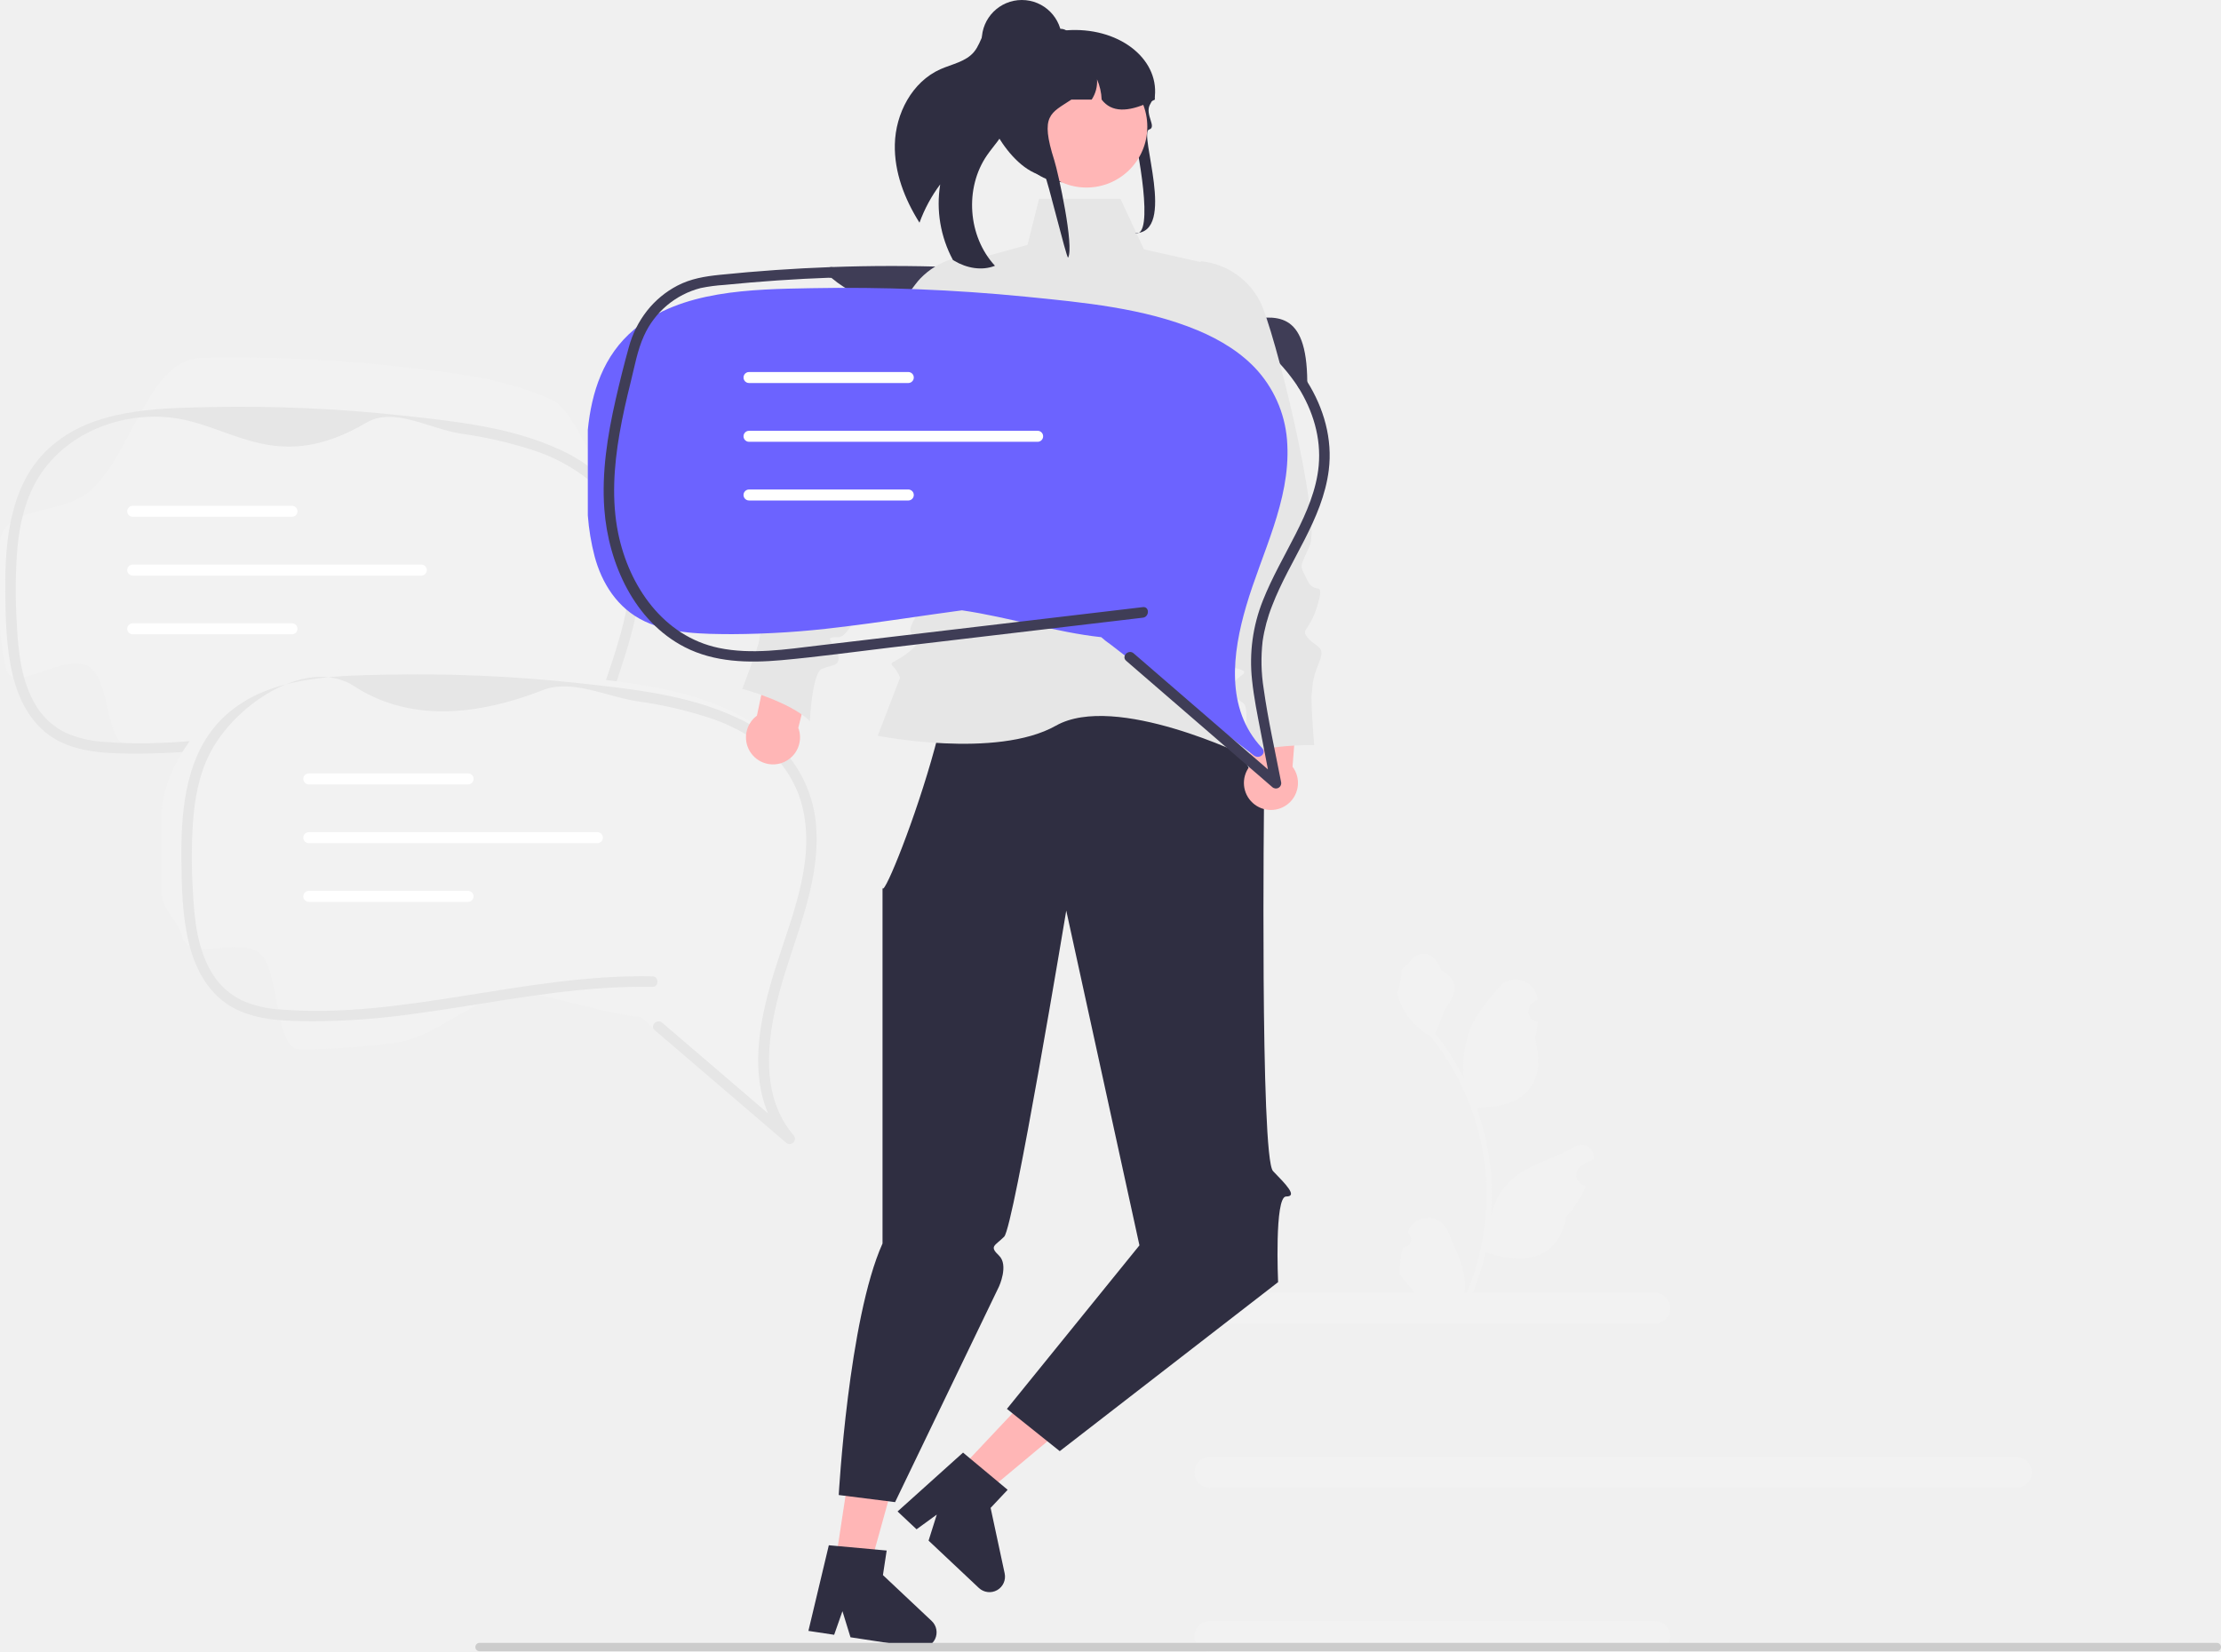
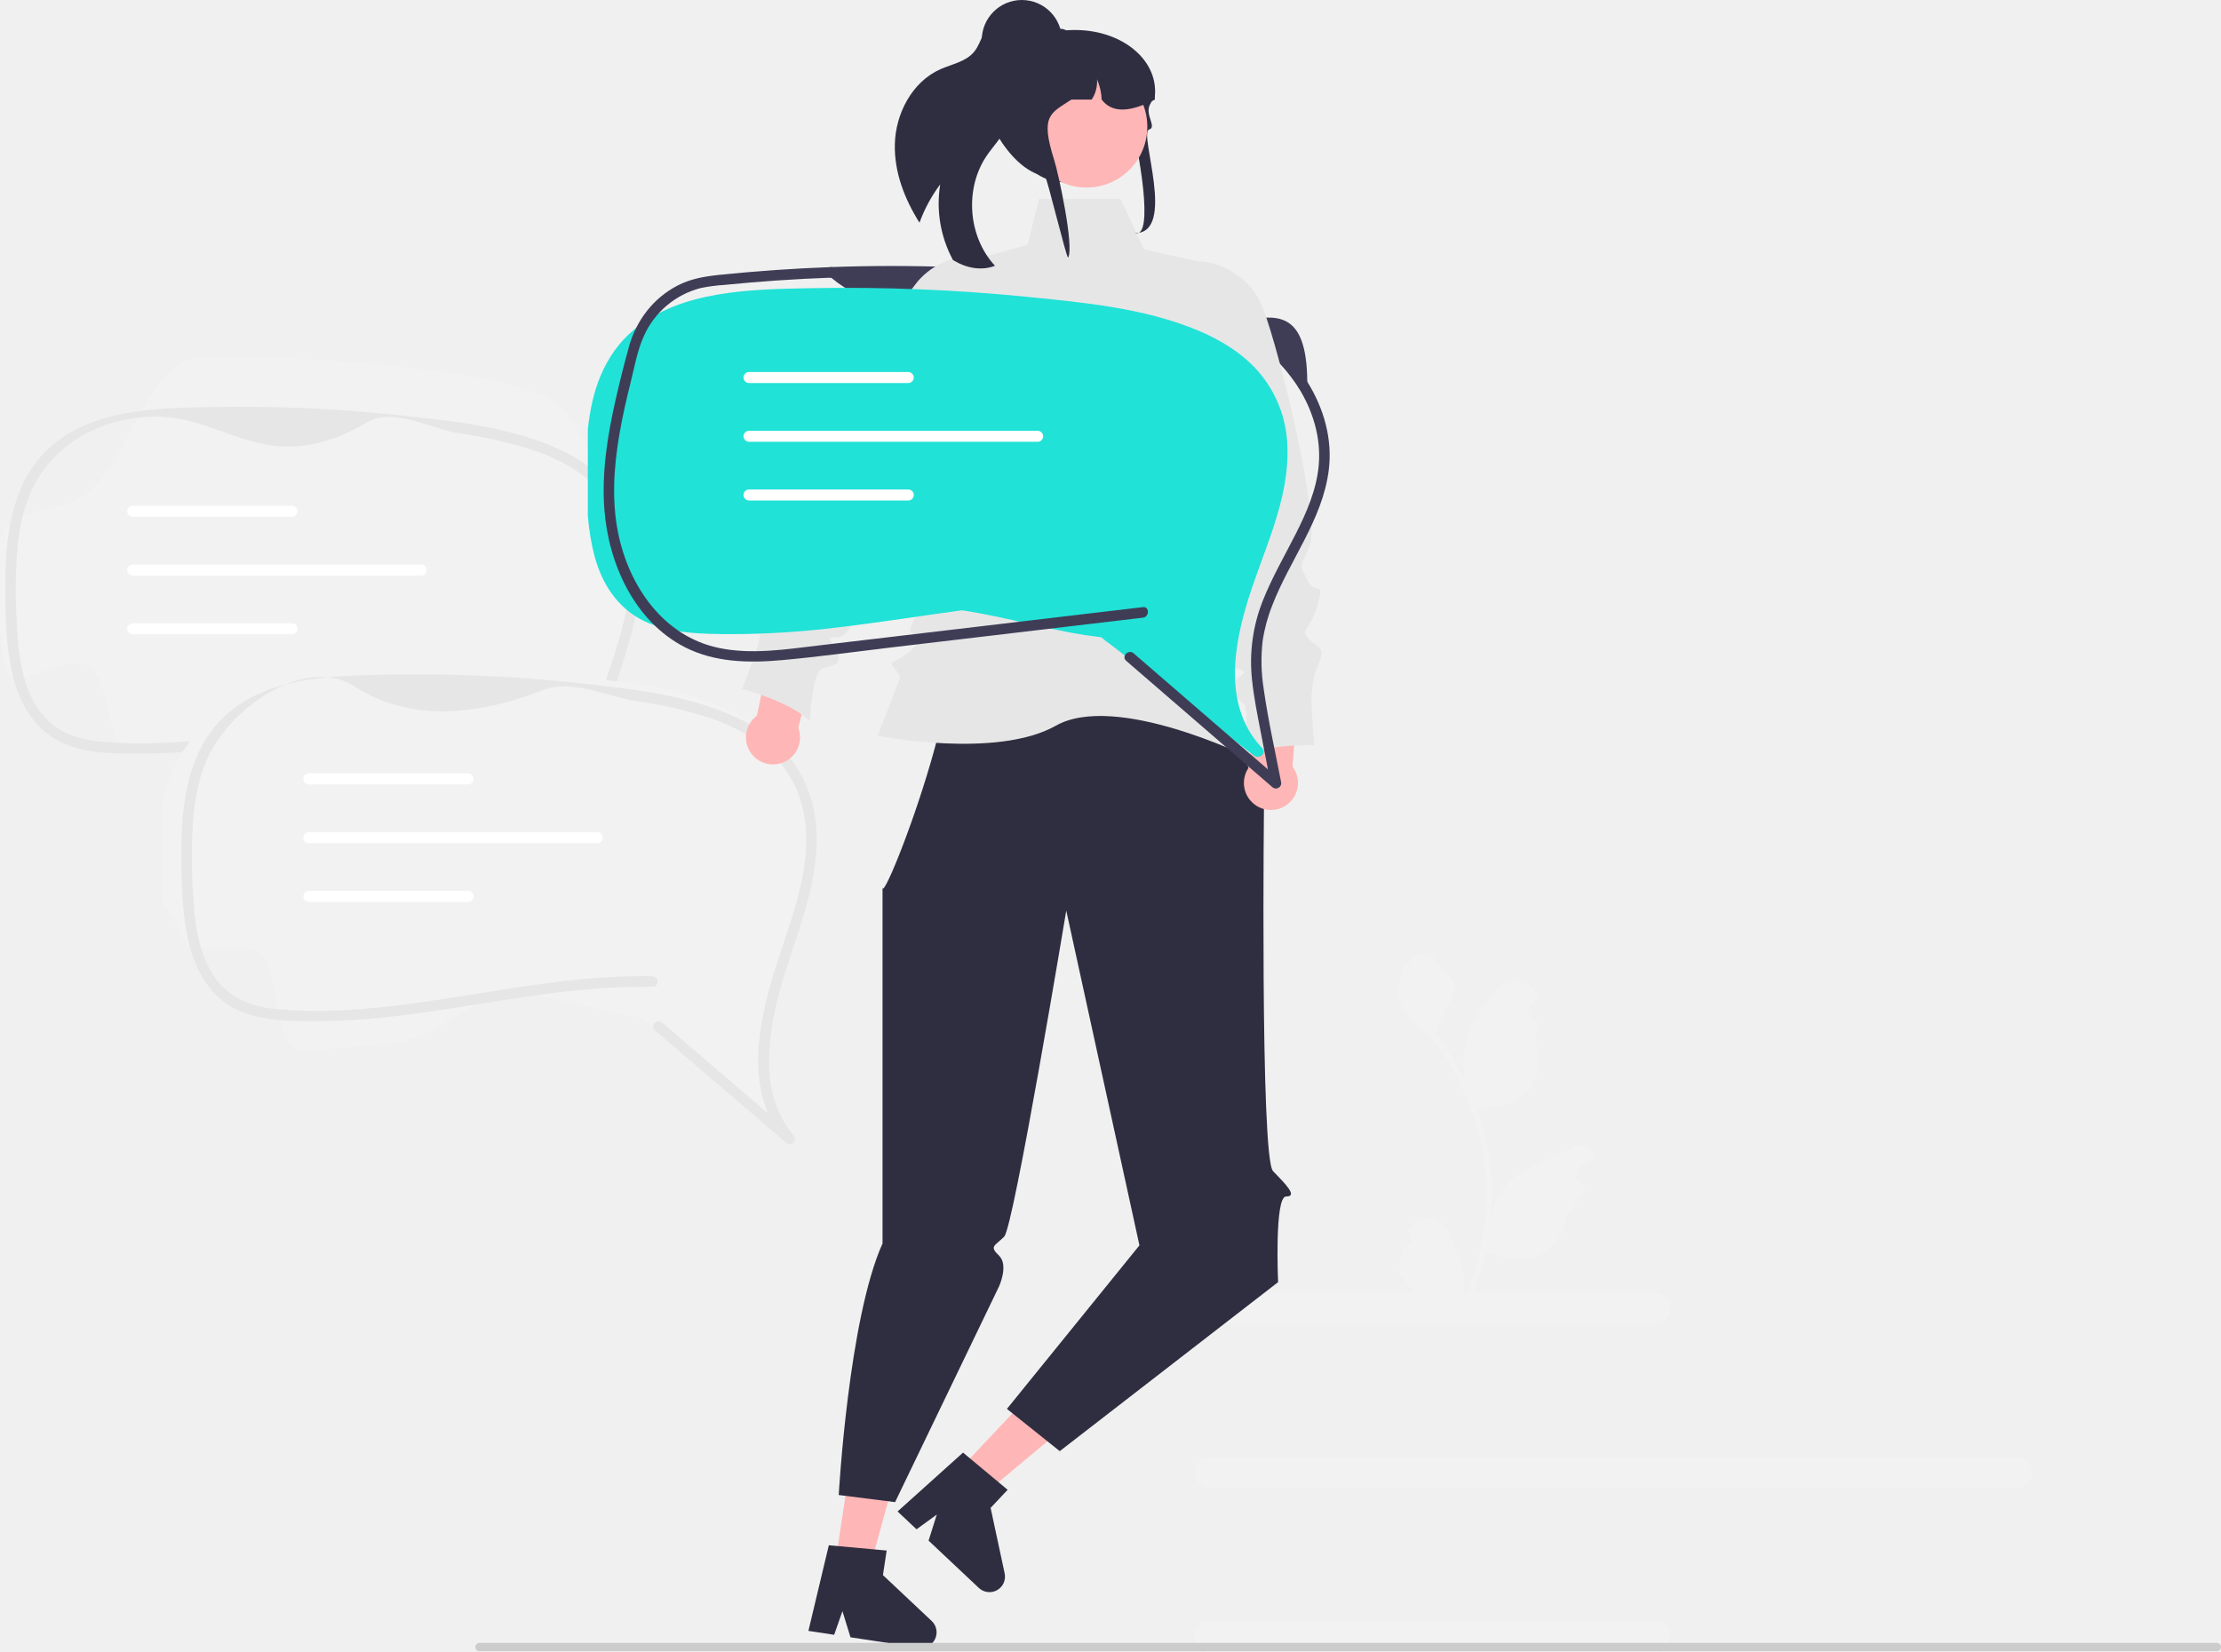
<svg xmlns="http://www.w3.org/2000/svg" data-name="Layer 1" width="630.644" height="469.151" viewBox="0 0 630.644 469.151">
  <path d="M520.672,294.28c18.554,15.527,39.239,2.527,59.064,1.534,9.194-.461,18.369,1.756,27.43,3.41,8.6,1.569,17.169,3.852,25.032,7.745a52.167,52.167,0,0,1,21.083,18.384c1.037,1.621,2.602.424,2.59-1.514-.125-20.582-9.024-18.916-18.315-17.398-8.833,1.443-16.342-7.323-25.059-9.209a244.689,244.689,0,0,0-27.61-3.935q-15.076-1.497-30.227-2.031-16.988-.599-33.988.014c-1.925.068-1.934,3.069,0,3Z" transform="translate(-284.678 -215.4245)" fill="#3f3d56" />
  <path d="M458.088,459.86a1.5,1.5,0,0,1-2.12,2.12q-18.39-15.765-36.78-31.51a.177.177,0,0,0-.05-.04,22.653,22.653,0,0,1-2.41-2.09c-11.41-1.33-23.95-5.73-35.83-7.64-10.49,1.56-20.95,3.42-31.47,4.8a208.189,208.189,0,0,1-27.66,1.98c-7.53-.04-5.351-19.344-12.181-22.904-7.1-3.7-21.339,8.274-23.159.794a72.31,72.31,0,0,1-1.75-11.65v-24.39c.97-10.62,17.879-7.344,25.909-14.754,12.05-11.12,16.141-37.206,31.561-37.516a424.938,424.938,0,0,1,55.03,2.41c14.9,1.64,30.57,3.23,44.35,9.58,5.91,2.73,11.48,18.52,15.55,23.65a35.908,35.908,0,0,1,7.51,20.88c.73,16.09-6.59,30.81-10.6,46C450.508,432.73,448.548,448.67,458.088,459.86Z" transform="translate(-284.678 -215.4245)" fill="#f2f2f2" />
  <path d="M420.581,432.011q18.644,15.981,37.294,31.955a1.501,1.501,0,0,0,2.121-2.121c-9.539-11.182-7.579-27.122-4.102-40.279,4.015-15.191,11.335-29.906,10.602-45.992a35.853,35.853,0,0,0-7.512-20.883,42.1,42.1,0,0,0-15.546-11.648c-13.779-6.35-29.446-7.947-44.353-9.583a424.614,424.614,0,0,0-55.023-2.413c-15.425.317-33.468.599-45.517,11.722-10.973,10.13-12.472,26.06-12.366,40.125.061,8.149.218,16.518,2.155,24.471,1.821,7.476,5.77,14.757,12.872,18.456,6.831,3.558,14.947,3.613,22.47,3.65a205.776,205.776,0,0,0,27.659-1.985c18.342-2.399,36.509-6.275,54.999-7.446,4.525-.287,9.063-.414,13.597-.319,1.931.04,1.931-2.96,0-3-17.979-.376-35.772,2.712-53.462,5.523-17.11,2.72-34.6,5.283-51.967,3.907a31.574,31.574,0,0,1-11.049-2.556,19.937,19.937,0,0,1-8.25-7.283c-4.521-7.041-5.378-15.861-5.768-24.076a148.66,148.66,0,0,1,.197-21.341c.666-6.884,2.271-13.866,5.937-19.809,8.361-13.556,25.267-19.197,39.695-16.762,16.247,2.742,28.675,15.729,53.468,1.135,7.782-4.581,17.981,1.794,26.911,3.141a118.045,118.045,0,0,1,19.676,4.453,50.205,50.205,0,0,1,16.95,9.009A31.543,31.543,0,0,1,462.677,369.253c3.443,15.457-3.382,30.886-7.892,45.351-4.02,12.894-7.45,28.038-2.037,41.048a31.241,31.241,0,0,0,5.127,8.315l2.121-2.121q-18.644-15.981-37.294-31.955c-1.459-1.25-3.59.862-2.121,2.121Z" transform="translate(-284.678 -215.4245)" fill="#e6e6e6" />
  <path d="M367.618,362.212H322.398a1.565,1.565,0,1,1,0-3.129h45.221a1.565,1.565,0,0,1,0,3.129Z" transform="translate(-284.678 -215.4245)" fill="#fff" />
  <path d="M367.618,395.576H322.398a1.565,1.565,0,1,1,0-3.129h45.221a1.565,1.565,0,0,1,0,3.129Z" transform="translate(-284.678 -215.4245)" fill="#fff" />
  <path d="M404.345,378.905H322.398a1.565,1.565,0,1,1,0-3.129h81.947a1.565,1.565,0,0,1,0,3.129Z" transform="translate(-284.678 -215.4245)" fill="#fff" />
  <path d="M508.088,535.86a1.5,1.5,0,0,1-2.12,2.12q-18.39-15.765-36.78-31.51a.177.177,0,0,0-.05-.04,22.653,22.653,0,0,1-2.41-2.09c-11.41-1.33-23.95-5.73-35.83-7.64-10.49,1.56-22.95,13.42-33.47,14.8a208.189,208.189,0,0,1-27.66,1.98c-7.53-.04-5.351-24.344-12.181-27.904-7.1-3.7-19.339,3.274-21.159-4.206-.93-3.81-5.522-7.72-5.822-11.65v-24.39c.97-10.62,8.002-21.14,16.032-28.55,12.05-11.12,30.09-11.41,45.51-11.72a424.938,424.938,0,0,1,55.03,2.41c14.9,1.64,30.57,3.23,44.35,9.58a42.181,42.181,0,0,1,15.55,11.65,35.908,35.908,0,0,1,7.51,20.88c.73,16.09-6.59,30.81-10.6,46C500.508,508.73,498.548,524.67,508.088,535.86Z" transform="translate(-284.678 -215.4245)" fill="#f2f2f2" />
  <path d="M470.581,508.011q18.644,15.981,37.294,31.955a1.501,1.501,0,0,0,2.121-2.121c-9.539-11.182-7.579-27.122-4.102-40.279,4.015-15.191,11.335-29.906,10.602-45.992a35.853,35.853,0,0,0-7.512-20.883,42.1,42.1,0,0,0-15.546-11.648c-13.779-6.35-29.446-7.947-44.353-9.583a424.614,424.614,0,0,0-55.023-2.413c-15.425.317-33.468.599-45.517,11.722-10.973,10.13-12.472,26.06-12.366,40.125.061,8.149.218,16.518,2.155,24.471,1.821,7.476,5.77,14.757,12.872,18.456,6.831,3.558,14.947,3.613,22.47,3.65a205.776,205.776,0,0,0,27.659-1.985c18.342-2.399,36.509-6.275,54.999-7.446,4.525-.287,9.063-.414,13.597-.319,1.931.04,1.931-2.96,0-3-17.979-.376-35.772,2.712-53.462,5.523-17.11,2.72-34.6,5.283-51.967,3.907a31.574,31.574,0,0,1-11.049-2.556,19.937,19.937,0,0,1-8.25-7.283c-4.521-7.041-5.378-15.861-5.768-24.076a148.66,148.66,0,0,1,.197-21.341c.666-6.884,2.271-13.866,5.937-19.809,8.361-13.556,27.424-24.732,39.695-16.762,14.02,9.106,31.951,9.5,53.468,1.135,8.417-3.272,17.981,1.794,26.911,3.141a118.045,118.045,0,0,1,19.676,4.453,50.205,50.205,0,0,1,16.95,9.009A31.543,31.543,0,0,1,512.677,445.253c3.443,15.457-3.382,30.886-7.892,45.351-4.02,12.894-7.45,28.038-2.037,41.048a31.241,31.241,0,0,0,5.127,8.315l2.121-2.121q-18.644-15.981-37.294-31.955c-1.459-1.25-3.59.862-2.121,2.121Z" transform="translate(-284.678 -215.4245)" fill="#e6e6e6" />
  <path d="M417.618,438.212H372.398a1.565,1.565,0,1,1,0-3.129h45.221a1.565,1.565,0,0,1,0,3.129Z" transform="translate(-284.678 -215.4245)" fill="#fff" />
  <path d="M417.618,471.576H372.398a1.565,1.565,0,1,1,0-3.129h45.221a1.565,1.565,0,0,1,0,3.129Z" transform="translate(-284.678 -215.4245)" fill="#fff" />
  <path d="M454.345,454.905H372.398a1.565,1.565,0,1,1,0-3.129h81.947a1.565,1.565,0,0,1,0,3.129Z" transform="translate(-284.678 -215.4245)" fill="#fff" />
  <path d="M754.579,591.337H628.206a4.372,4.372,0,1,1,0-8.745H754.579a4.372,4.372,0,0,1,0,8.745Z" transform="translate(-284.678 -215.4245)" fill="#f2f2f2" />
  <path d="M754.579,684.576H628.206a4.372,4.372,0,1,1,0-8.745H754.579a4.372,4.372,0,0,1,0,8.745Z" transform="translate(-284.678 -215.4245)" fill="#f2f2f2" />
  <path d="M857.215,637.987H628.206a4.372,4.372,0,1,1,0-8.745H857.215a4.372,4.372,0,0,1,0,8.745Z" transform="translate(-284.678 -215.4245)" fill="#f2f2f2" />
  <polygon points="272.199 417.653 279.379 424.41 309.439 399.318 298.843 389.345 272.199 417.653" fill="#ffb6b6" />
  <path d="M569.949,662.296l-3.99-18.603,4.835-5.137-2.603-2.178-8.082-6.735-1.977-1.656-18.591,16.721,5.389,5.066,5.745-4.179-2.331,7.397,14.273,13.436a4.408,4.408,0,0,0,7.332-4.133Z" transform="translate(-284.678 -215.4245)" fill="#2f2e41" />
  <polygon points="237.201 443.782 246.948 445.264 257.428 407.535 243.043 405.349 237.201 443.782" fill="#ffb6b6" />
  <path d="M549.237,675.824l-13.853-13.042,1.06-6.975-3.379-.313-10.477-.95-2.568-.239-5.798,24.323,7.313,1.107,2.353-6.703,2.285,7.412,19.379,2.947a4.408,4.408,0,0,0,3.685-7.566Z" transform="translate(-284.678 -215.4245)" fill="#2f2e41" />
  <path d="M615.649,391.189l27.953,50.064s-1.166,102.965,2.549,106.784,7.078,7.244,3.715,7.213-2.278,24.327-2.278,24.327l-62,48-15-12,37.631-46.449-20.782-95.077s-14.93,89.913-17.621,92.604-4.314,2.672-1.484,5.372,0,8.808,0,8.808l-29.498,61.221-16-2.018s2.774-49.979,12.433-71.435V467.208c-.728,8.693,33.303-79.296,12.493-72.692C554.342,392.427,615.649,391.189,615.649,391.189Z" transform="translate(-284.678 -215.4245)" fill="#2f2e41" />
  <path d="M602.826,271.88H579.717l-3.272,13.087L558.678,289.88s-8.788,58.28-1.407,62.981,2.234,19.406,2.234,19.406-18.381,19.851-16.175,22.792,6.681-1.534,1.502,3.644-8.119,4.443-6.649,5.914a9.369,9.369,0,0,1,2.069,3.265l-6.342,16.513s33.682,6.691,50.593-2.867,54.408,8.823,54.408,8.823-1.929-9.651-3.538-11.075-5.36,2.177-2.75-2.565,4.817-2.536,2.611-4.741-11.764-31.615-11.764-31.615-7.352-16.175.735-22.792,11.167-28.321,11.167-28.321l-9.695-39.361-16.177-3.636Z" transform="translate(-284.678 -215.4245)" fill="#e6e6e6" />
  <path d="M511.351,422.146l5.55-22.246-12.266-4.944-5.031,23.729a7.675,7.675,0,1,0,11.747,3.461Z" transform="translate(-284.678 -215.4245)" fill="#ffb6b6" />
  <path d="M565.263,288.393l-.366-.063a21.259,21.259,0,0,0-18.854,6.144c-6.283,6.464-34.329,54.535-33.32,62.569.941,7.492,1.304,5.826-2.122,9.651s-4.73-2-4.783,5.964,2.99,7.895-.244,9.843-5.373.591-4.783,5.964-.314,6.799-.505,8.677-4.835,13.929-4.835,13.929,13.668,3.67,19.18,9.166c0,0,.627-13.599,3.409-14.833s5.373-.591,4.591-4.086-4.799-5.043.122-4.921,12.523-26.049,12.523-26.049l32.869-59.969Z" transform="translate(-284.678 -215.4245)" fill="#e6e6e6" />
  <path d="M639.439,433.166l.987-22.907,13.164-1.262-1.906,24.181a7.675,7.675,0,1,1-12.246-.013Z" transform="translate(-284.678 -215.4245)" fill="#ffb6b6" />
  <path d="M625.678,289.615l.369.043a21.259,21.259,0,0,1,16.337,11.24c4.191,7.98,17.451,62.032,14.205,69.45-3.028,6.918-2.903,5.217-.702,9.857s5.103-.576,2.895,7.076-5.107,6.723-2.558,9.508,4.985,2.091,2.895,7.076-1.628,6.609-1.977,8.464.686,14.728.686,14.728-14.148-.357-20.992,3.349c0,0,3.256-13.218.938-15.191s-4.985-2.091-3.244-5.221,6.033-3.475,1.279-4.754-4.62-28.531-4.62-28.531L616.678,309.88Z" transform="translate(-284.678 -215.4245)" fill="#e6e6e6" />
  <path d="M538.765,256.44c-.183,7.888,2.764,15.525,6.999,22.234a42.179,42.179,0,0,1,5.879-10.878,33.864,33.864,0,0,0,3.604,21.446,4.54,4.54,0,0,0,.386.247c3.452,2.076,7.828,2.917,11.562,1.418-7.715-8.317-8.697-22.096-2.229-31.424,1.831-2.647,4.2-4.988,5.334-8,1.791-4.806.069-10.098-1.017-15.109-1.016-4.664-1.193-10.214,1.936-13.632a3.288,3.288,0,0,0-3.013-1.387c-1.929.273-3.333,1.949-4.228,3.676-.894,1.727-1.484,3.641-2.731,5.133-2.308,2.792-6.239,3.452-9.551,4.923C543.675,238.659,538.958,247.663,538.765,256.44Z" transform="translate(-284.678 -215.4245)" fill="#2f2e41" />
  <path d="M606.291,251.93c-.458-1.604,2.701,8.203,1.177,8.38-6.944.797-16.477,4.944-21.314,6.879-.218-.025-.436-.051-.647-.082-.519-.057-1.025-.139-1.525-.234-11.262-2.131-15.593-19.431-15.593-19.589,0-.778,1.867-22.138,4.807-22.455a21.674,21.674,0,0,1,2.325-.126h7.297a33.91,33.91,0,0,1,4.58-.664h.013c14.689-1.119,26.272,7.834,25.189,18.729-.006.013-.019.025-.026.038-.314.468-.589.911-.833,1.334-.237.398-.436.778-.609,1.138-1.339,2.782,2.103,6.283-.179,6.936-3.035.869,7.983,29.434-4.031,29.434C612.767,283.309,607.556,256.356,606.291,251.93Z" transform="translate(-284.678 -215.4245)" fill="#2f2e41" />
  <circle cx="308.5" cy="35.99" r="17.276" fill="#ffb6b6" />
  <path d="M612.601,243.71c-.288.152-.57.291-.858.43-.301.145-.602.291-.903.424-5.785,2.624-10.493,2.915-13.351-.854a15.972,15.972,0,0,0-1.313-5.754,9.248,9.248,0,0,1-1.525,5.754H588.898c-5.926,3.933-8.969,4.344-4.856,17.255,1.147,3.598,5.706,24.533,3.913,27.638-.519-.057-6.039-22.988-6.539-23.083-11.262-2.131-18.418-20.685-17.502-21.735a19.344,19.344,0,0,1,2.005-8.606,19.794,19.794,0,0,1,7.521-8.182,34.88,34.88,0,0,1,6.009-2.257c.051-.013.096-.025.147-.038.634-.171,1.281-.329,1.928-.462a35.469,35.469,0,0,1,4.049-.613c.096-.006.192-.013.282-.013a3.051,3.051,0,0,1,1.544.424c.006,0,.006.006.013.006a2.907,2.907,0,0,1,.858.765,2.94,2.94,0,0,1,.628,1.827h6.406q.356,0,.711.019a17.177,17.177,0,0,1,16.56,16.149C612.594,243.109,612.601,243.406,612.601,243.71Z" transform="translate(-284.678 -215.4245)" fill="#2f2e41" />
  <circle cx="290.15" cy="11.381" r="11.381" fill="#2f2e41" />
  <path d="M682.973,569.718a2.269,2.269,0,0,0,1.645-3.933l-.155-.618q.031-.074.062-.148a6.094,6.094,0,0,1,11.241.042c1.839,4.428,4.179,8.864,4.756,13.546a18.029,18.029,0,0,1-.316,6.2,72.281,72.281,0,0,0,6.575-30.021,69.766,69.766,0,0,0-.433-7.783q-.358-3.178-.995-6.31A73.119,73.119,0,0,0,690.852,509.703a19.459,19.459,0,0,1-8.093-8.397,14.843,14.843,0,0,1-1.35-4.056c.394.052,1.486-5.949,1.188-6.317.549-.833,1.532-1.247,2.131-2.06,2.982-4.043,7.091-3.337,9.236,2.157,4.582,2.313,4.627,6.148,1.815,9.837-1.789,2.347-2.035,5.522-3.604,8.035.162.207.329.407.491.614a73.592,73.592,0,0,1,7.681,12.169,30.592,30.592,0,0,1,1.826-14.21c1.748-4.217,5.025-7.769,7.91-11.415a6.279,6.279,0,0,1,11.184,3.083q.009.081.017.161-.643.363-1.259.77a3.078,3.078,0,0,0,1.241,5.602l.063.01a30.628,30.628,0,0,1-.807,4.579c3.702,14.316-4.29,19.53-15.701,19.764-.252.129-.497.258-.749.381a75.115,75.115,0,0,1,4.043,19.028,71.245,71.245,0,0,1-.052,11.503l.019-.136a18.826,18.826,0,0,1,6.427-10.87c4.946-4.063,11.933-5.559,17.268-8.824a3.533,3.533,0,0,1,5.411,3.437l-.022.143a20.675,20.675,0,0,0-2.319,1.117q-.643.363-1.259.77a3.078,3.078,0,0,0,1.241,5.602l.063.01c.045.006.084.013.129.019a30.655,30.655,0,0,1-5.639,8.829c-2.315,12.497-12.256,13.683-22.89,10.044h-.006a75.092,75.092,0,0,1-5.044,14.726H683.424c-.065-.2-.123-.407-.181-.607a20.475,20.475,0,0,0,4.986-.297c-1.337-1.641-2.674-3.294-4.011-4.935a1.119,1.119,0,0,1-.084-.097c-.678-.84-1.363-1.673-2.041-2.512l-0-.001a29.99,29.99,0,0,1,.879-7.64Z" transform="translate(-284.678 -215.4245)" fill="#f2f2f2" />
  <path d="M419.652,683.216a1.186,1.186,0,0,0,1.19,1.19h493.29a1.19,1.19,0,0,0,0-2.38H420.842A1.187,1.187,0,0,0,419.652,683.216Z" transform="translate(-284.678 -215.4245)" fill="#ccc" />
-   <path d="M643.029,427.864c1.391,1.468-.718,3.375-2.34,2.117Q620.386,414.241,600.084,398.521a.194.194,0,0,0-.055-.04,24.483,24.483,0,0,1-2.661-2.087c-12.596-1.328-26.441-5.721-39.556-7.628-11.581,1.558-23.128,3.415-34.742,4.792a253.736,253.736,0,0,1-30.536,1.977c-8.313-.04-17.266-.09-24.807-3.644-7.838-3.694-12.199-10.963-14.208-18.431a65.796,65.796,0,0,1-1.932-11.631V337.478c1.071-10.603,4.339-21.106,13.204-28.505,13.303-11.102,33.219-11.392,50.242-11.701a518.366,518.366,0,0,1,60.752,2.406c16.449,1.637,33.749,3.225,48.962,9.565,6.525,2.726,12.674,6.51,17.167,11.631a33.802,33.802,0,0,1,8.291,20.847c.806,16.064-7.275,30.761-11.702,45.927C634.661,400.778,632.497,416.692,643.029,427.864Z" transform="translate(-284.678 -215.4245)" fill="#6c63ff" />
+   <path d="M643.029,427.864c1.391,1.468-.718,3.375-2.34,2.117Q620.386,414.241,600.084,398.521a.194.194,0,0,0-.055-.04,24.483,24.483,0,0,1-2.661-2.087c-12.596-1.328-26.441-5.721-39.556-7.628-11.581,1.558-23.128,3.415-34.742,4.792a253.736,253.736,0,0,1-30.536,1.977c-8.313-.04-17.266-.09-24.807-3.644-7.838-3.694-12.199-10.963-14.208-18.431a65.796,65.796,0,0,1-1.932-11.631V337.478c1.071-10.603,4.339-21.106,13.204-28.505,13.303-11.102,33.219-11.392,50.242-11.701a518.366,518.366,0,0,1,60.752,2.406c16.449,1.637,33.749,3.225,48.962,9.565,6.525,2.726,12.674,6.51,17.167,11.631a33.802,33.802,0,0,1,8.291,20.847c.806,16.064-7.275,30.761-11.702,45.927C634.661,400.778,632.497,416.692,643.029,427.864Z" transform="translate(-284.678 -215.4245)" fill="#20E2D7" />
  <path d="M542.618,324.212H497.398a1.565,1.565,0,1,1,0-3.129h45.221a1.565,1.565,0,0,1,0,3.129Z" transform="translate(-284.678 -215.4245)" fill="#fff" />
  <path d="M542.618,357.576H497.398a1.565,1.565,0,1,1,0-3.129h45.221a1.565,1.565,0,0,1,0,3.129Z" transform="translate(-284.678 -215.4245)" fill="#fff" />
  <path d="M579.345,340.905H497.398a1.565,1.565,0,1,1,0-3.129h81.947a1.565,1.565,0,0,1,0,3.129Z" transform="translate(-284.678 -215.4245)" fill="#fff" />
  <path d="M653.28,325.354c4.192,6.688,6.562,14.386,5.837,22.32-.626,6.846-3.435,13.285-6.505,19.353-3.182,6.288-6.744,12.394-9.346,18.959a47.058,47.058,0,0,0-3.074,22.563c.514,4.973,1.518,9.878,2.463,14.782l2.886,14.97,2.507-1.459L606.57,400.983c-1.454-1.257-3.585.856-2.121,2.121l41.478,35.858a1.513,1.513,0,0,0,2.507-1.459c-1.695-8.796-3.698-17.596-4.94-26.469a49.833,49.833,0,0,1-.298-13.527,45.124,45.124,0,0,1,2.688-10.017c4.975-12.999,14.293-24.371,16.089-38.504,1.125-8.855-1.406-17.655-6.101-25.146-1.023-1.632-3.62-.128-2.59,1.514Z" transform="translate(-284.678 -215.4245)" fill="#3f3d56" />
  <path d="M609.192,387.859l-61.342,7.257-30.671,3.628c-9.344,1.105-19.082,2.657-28.418.701-15.719-3.293-25.478-17.536-28.549-32.546-1.901-9.292-1.228-19.013.371-28.296.852-4.949,1.977-9.846,3.193-14.717,1.083-4.341,1.892-9.015,3.764-13.101a24.262,24.262,0,0,1,16.099-13.551,47.922,47.922,0,0,1,6.683-.885q3.784-.38,7.574-.699,7.58-.639,15.177-1.034,3.798-.198,7.599-.335c1.925-.07,1.934-3.071,0-3q-15.817.579-31.571,2.193c-4.279.441-8.235,1.078-12.098,3.082a26.745,26.745,0,0,0-8.602,7.134,28.95,28.95,0,0,0-5.157,10.292c-1.38,4.971-2.633,9.991-3.776,15.022-2.304,10.14-3.96,20.592-3.191,31.017,1.138,15.419,8.52,31.87,22.846,39.21,8.46,4.335,18.114,4.529,27.384,3.701,10.338-.923,20.647-2.367,30.954-3.587l63.816-7.55,7.915-.936c1.894-.224,1.917-3.227,0-3Z" transform="translate(-284.678 -215.4245)" fill="#3f3d56" />
</svg>
